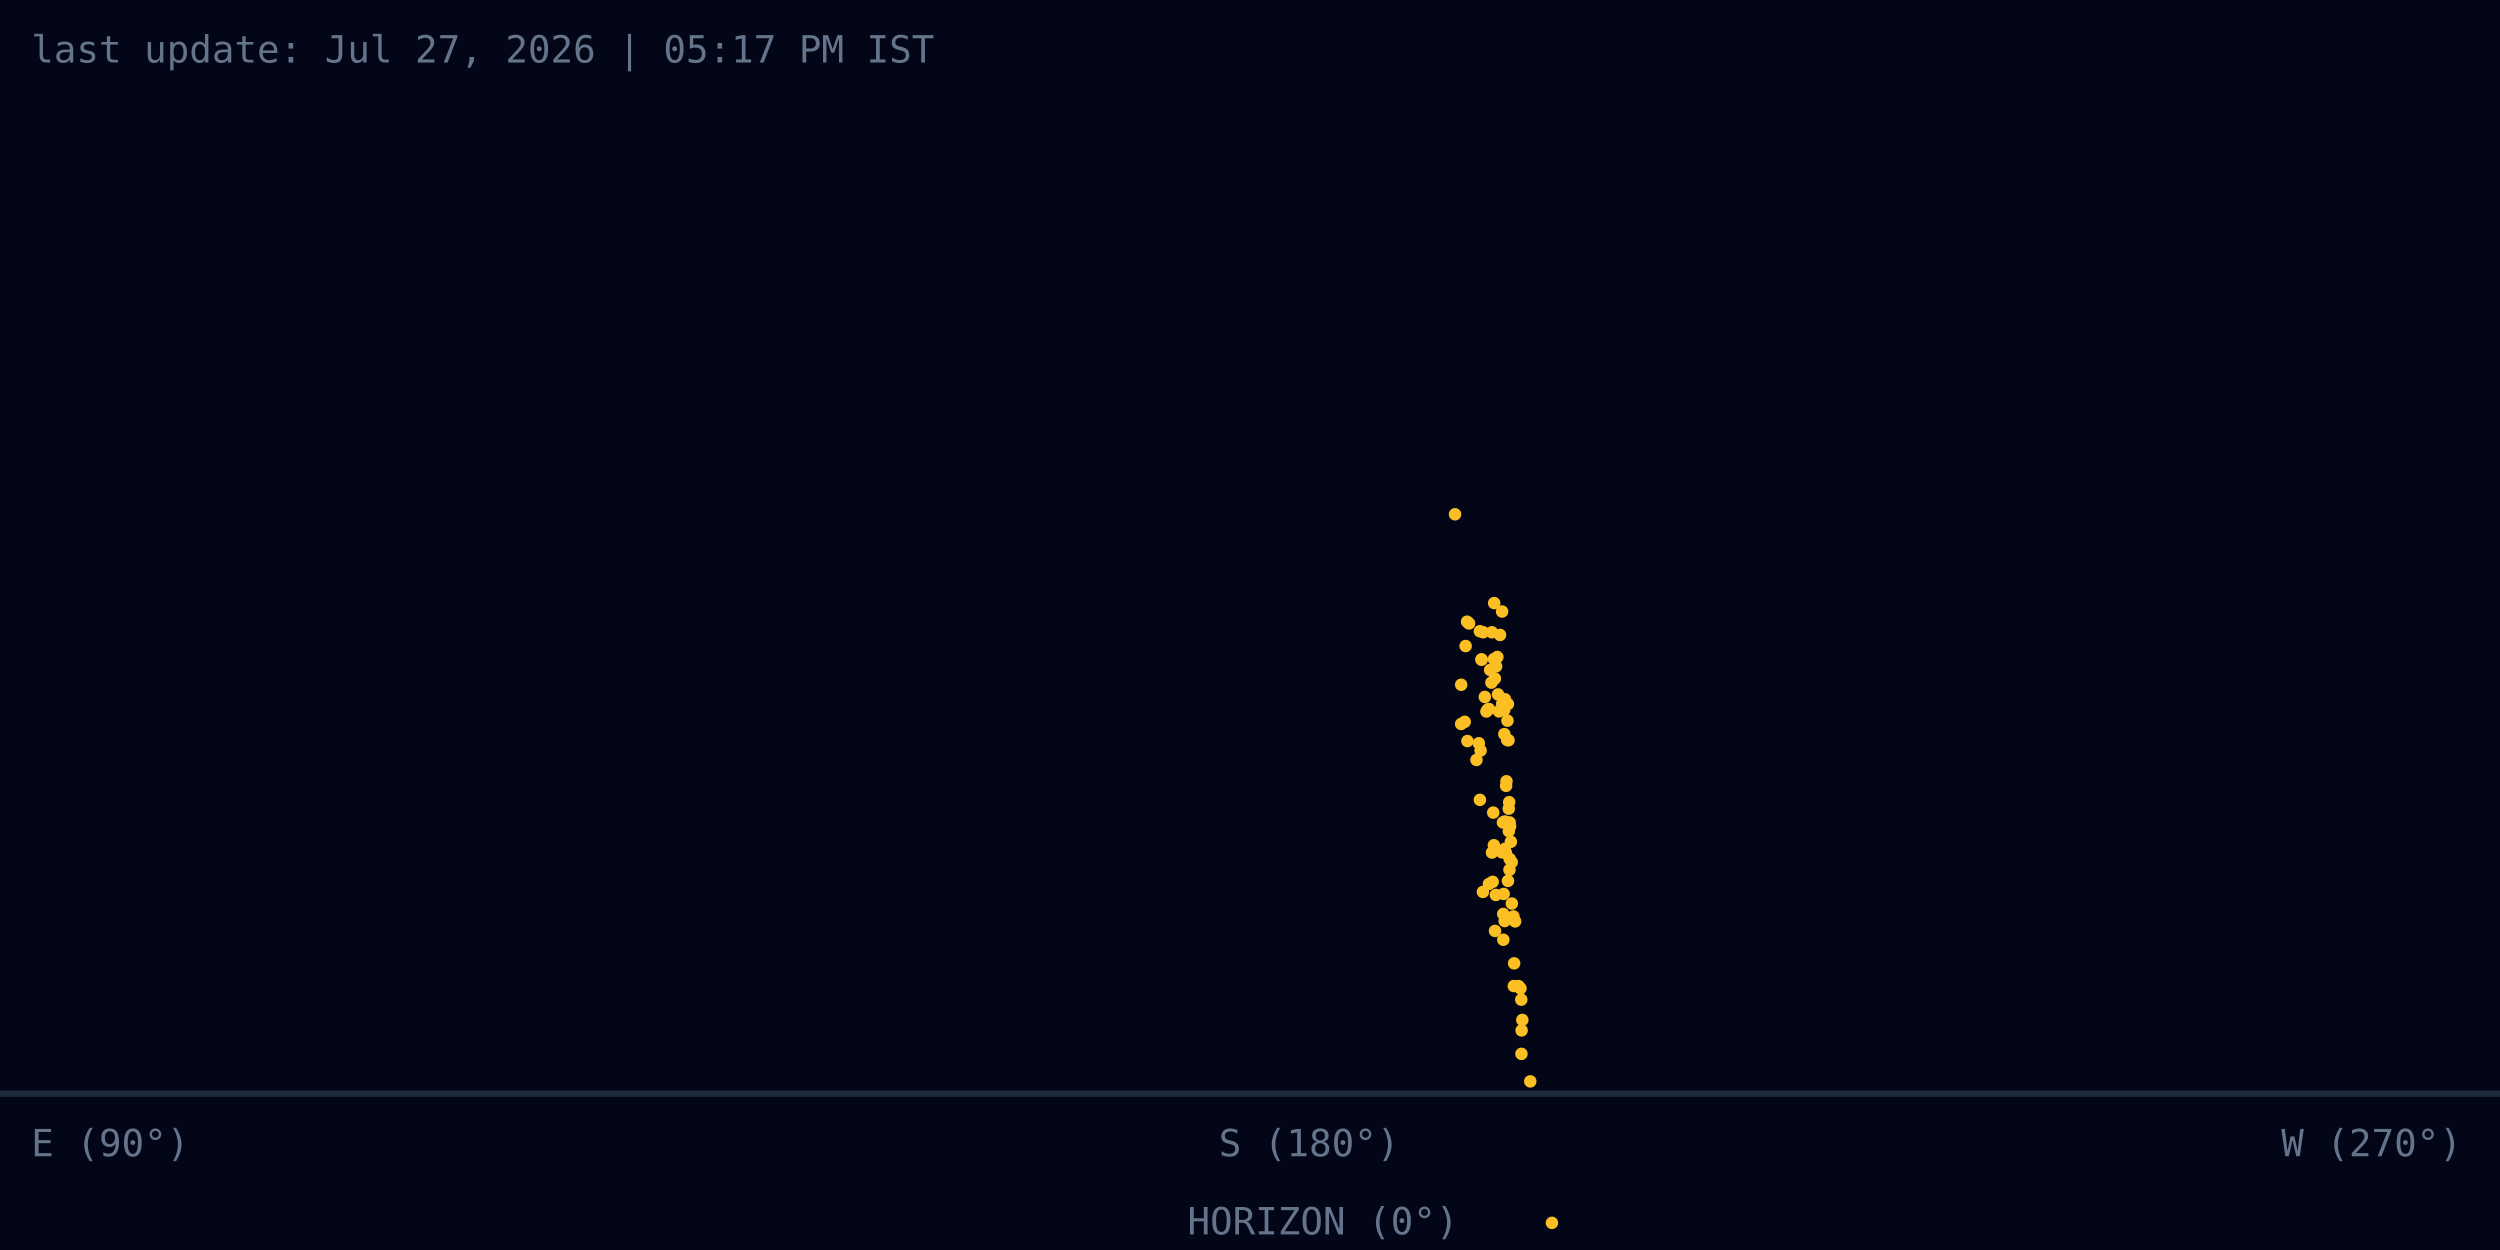
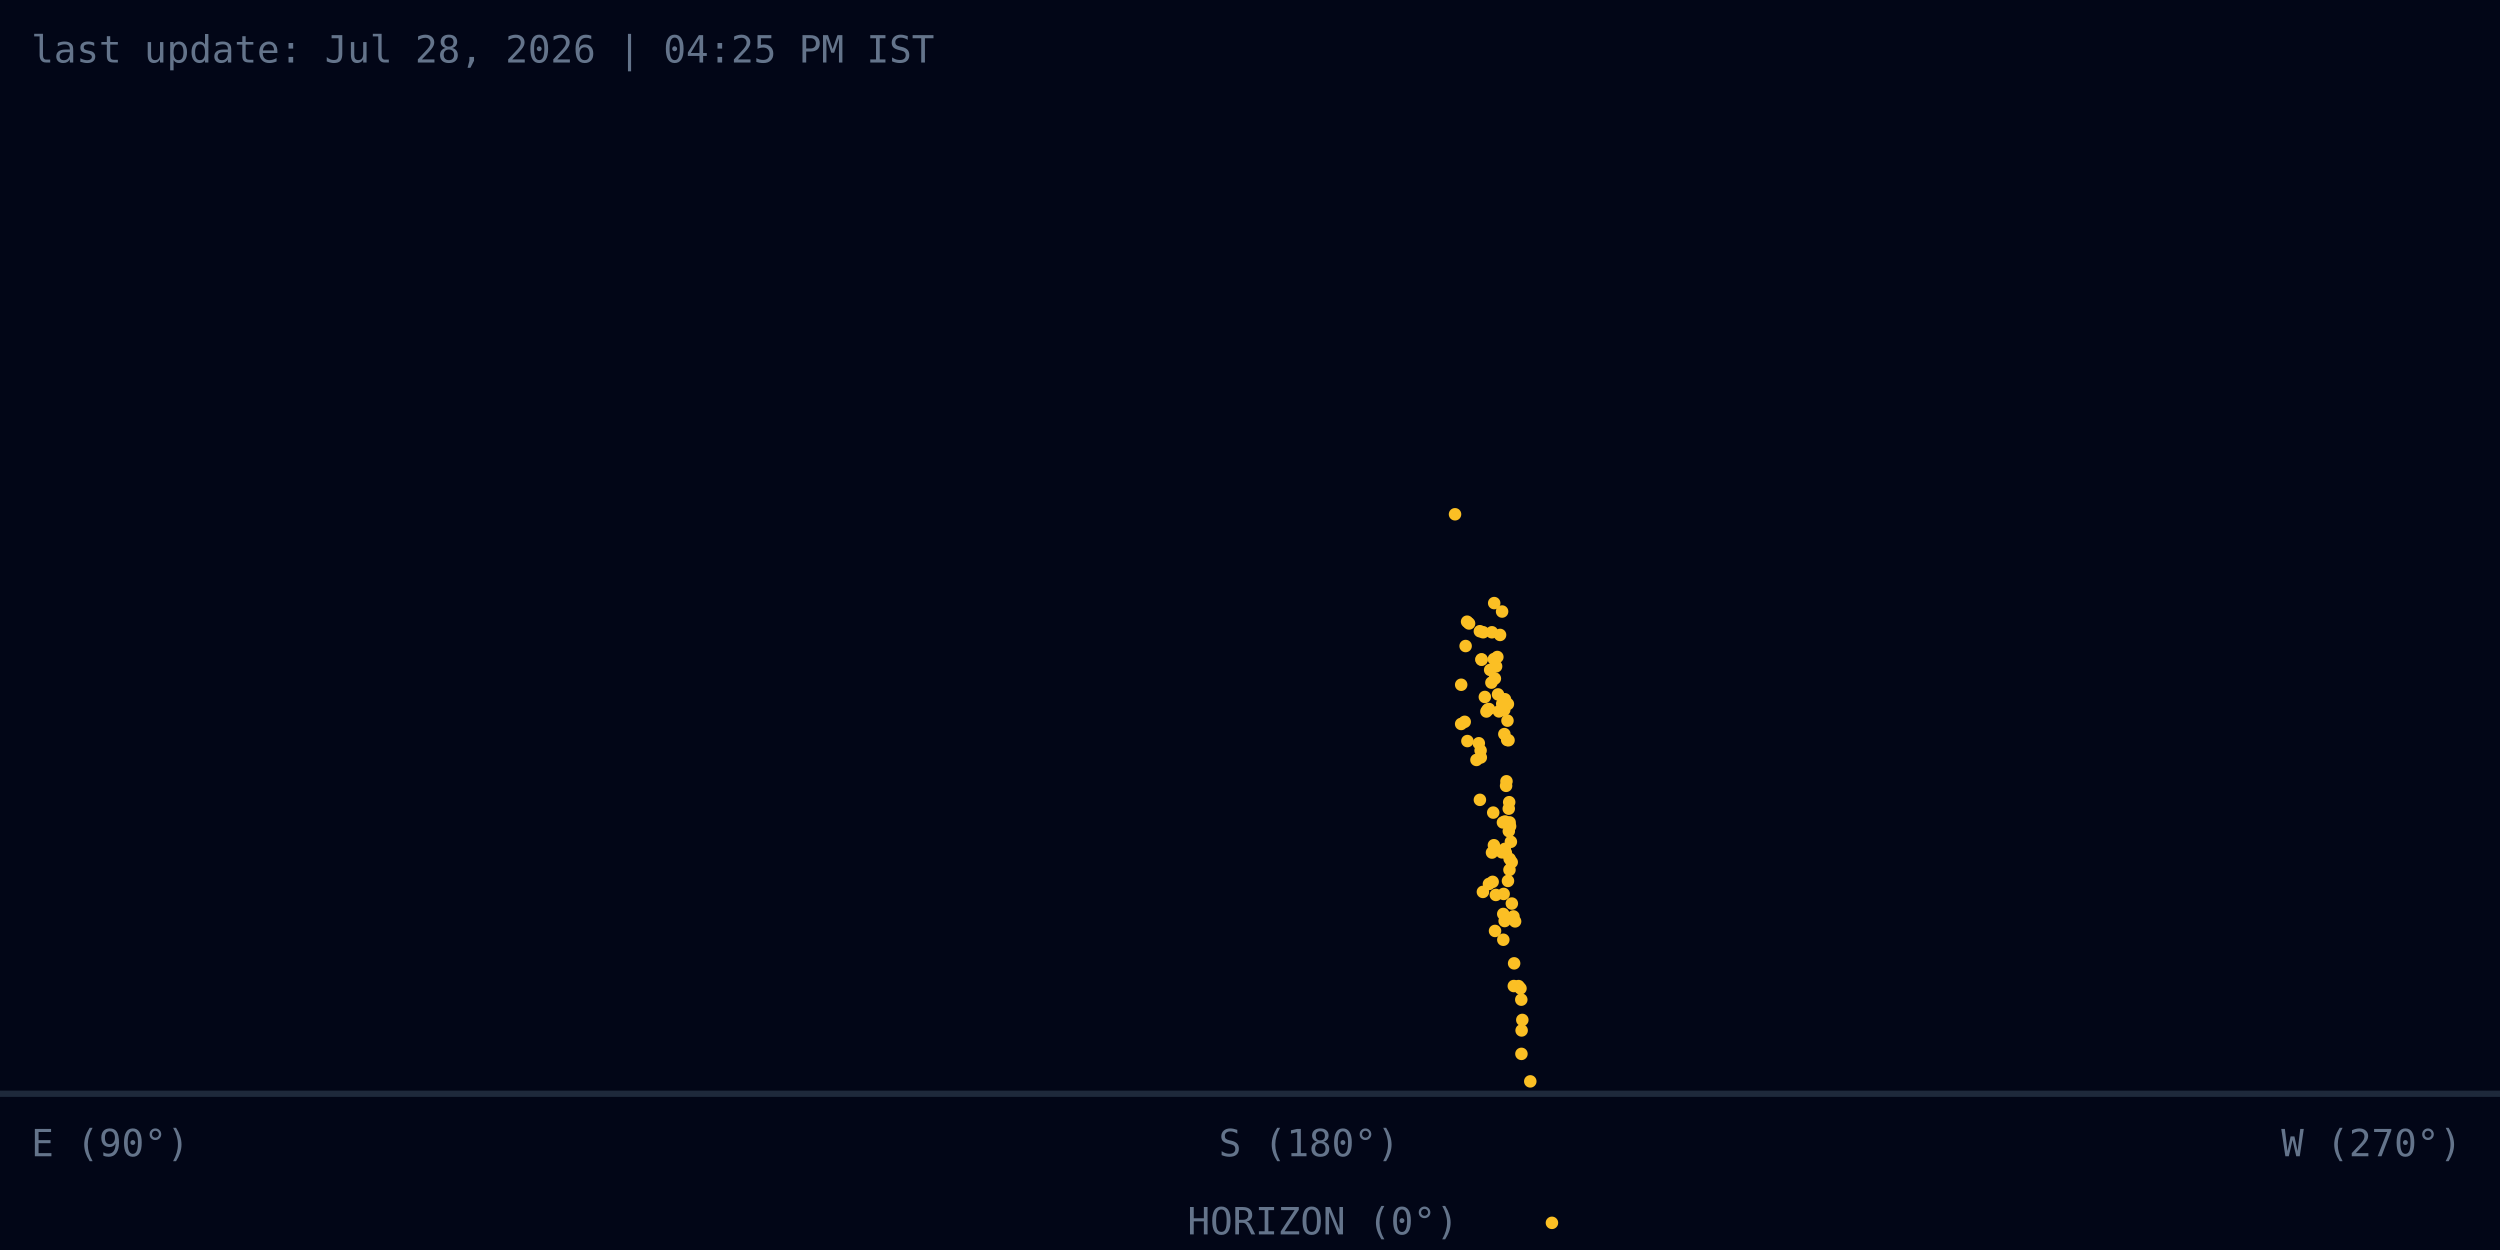
<svg xmlns="http://www.w3.org/2000/svg" width="800" height="400" viewBox="0 0 800 400">
  <rect width="800" height="400" fill="#020617" />
-   <text id="last-update" x="10" y="20" fill="#64748b" font-family="monospace">last update: Jul 27, 2026 | 05:17 PM IST</text>
+   <text id="last-update" x="10" y="20" fill="#64748b" font-family="monospace">last update: Jul 28, 2026 | 04:25 PM IST</text>
  <line x1="0" y1="350" x2="800" y2="350" stroke="#1e293b" stroke-width="2" />
  <text x="380" y="395" fill="#64748b" font-size="12" font-family="monospace">HORIZON (0°)</text>
  <text x="730" y="370" fill="#64748b" font-size="12" font-family="monospace">W (270°)</text>
  <text x="390" y="370" fill="#64748b" font-size="12" font-family="monospace">S (180°)</text>
  <text x="10" y="370" fill="#64748b" font-size="12" font-family="monospace">E (90°)</text>
  <g id="analemma-points">
    <circle cx=" 465.61" cy=" 164.57" r="2" fill="#fbbf24">
 </circle>
    <circle cx=" 467.57" cy=" 231.67" r="2" fill="#fbbf24">
 </circle>
    <circle cx=" 467.58" cy=" 219.12" r="2" fill="#fbbf24">
 </circle>
    <circle cx=" 468.71" cy=" 230.98" r="2" fill="#fbbf24">
 </circle>
    <circle cx=" 469.57" cy=" 237.14" r="2" fill="#fbbf24">
 </circle>
    <circle cx=" 469.00" cy=" 206.73" r="2" fill="#fbbf24">
 </circle>
    <circle cx=" 469.47" cy=" 198.94" r="2" fill="#fbbf24">
 </circle>
    <circle cx=" 470.10" cy=" 199.51" r="2" fill="#fbbf24">
 </circle>
    <circle cx=" 474.53" cy=" 285.41" r="2" fill="#fbbf24">
 </circle>
    <circle cx=" 472.47" cy=" 243.18" r="2" fill="#fbbf24">
 </circle>
    <circle cx=" 473.57" cy=" 255.95" r="2" fill="#fbbf24">
 </circle>
    <circle cx=" 473.22" cy=" 237.84" r="2" fill="#fbbf24">
 </circle>
    <circle cx=" 473.79" cy=" 240.17" r="2" fill="#fbbf24">
 </circle>
    <circle cx=" 473.56" cy=" 201.99" r="2" fill="#fbbf24">
 </circle>
    <circle cx=" 474.09" cy=" 210.99" r="2" fill="#fbbf24">
 </circle>
    <circle cx=" 478.41" cy=" 297.90" r="2" fill="#fbbf24">
 </circle>
    <circle cx=" 477.65" cy=" 282.19" r="2" fill="#fbbf24">
 </circle>
    <circle cx=" 477.44" cy=" 272.82" r="2" fill="#fbbf24">
 </circle>
    <circle cx=" 478.67" cy=" 286.38" r="2" fill="#fbbf24">
 </circle>
    <circle cx=" 478.05" cy=" 270.47" r="2" fill="#fbbf24">
 </circle>
    <circle cx=" 476.85" cy=" 214.37" r="2" fill="#fbbf24">
 </circle>
    <circle cx=" 477.25" cy=" 218.44" r="2" fill="#fbbf24">
 </circle>
    <circle cx=" 481.06" cy=" 300.72" r="2" fill="#fbbf24">
 </circle>
    <circle cx=" 481.04" cy=" 292.47" r="2" fill="#fbbf24">
 </circle>
    <circle cx=" 481.49" cy=" 294.73" r="2" fill="#fbbf24">
 </circle>
    <circle cx=" 481.17" cy=" 286.06" r="2" fill="#fbbf24">
 </circle>
    <circle cx=" 479.37" cy=" 222.21" r="2" fill="#fbbf24">
 </circle>
    <circle cx=" 479.67" cy=" 227.65" r="2" fill="#fbbf24">
 </circle>
    <circle cx=" 498.29" cy=" 411.31" r="2" fill="#fbbf24">
 </circle>
    <circle cx=" 498.34" cy=" 411.53" r="2" fill="#fbbf24">
 </circle>
    <circle cx=" 484.42" cy=" 315.53" r="2" fill="#fbbf24">
 </circle>
    <circle cx=" 486.86" cy=" 337.24" r="2" fill="#fbbf24">
 </circle>
    <circle cx=" 481.87" cy=" 272.88" r="2" fill="#fbbf24">
 </circle>
    <circle cx=" 482.55" cy=" 281.90" r="2" fill="#fbbf24">
 </circle>
    <circle cx=" 481.19" cy=" 226.61" r="2" fill="#fbbf24">
 </circle>
    <circle cx=" 481.39" cy=" 234.91" r="2" fill="#fbbf24">
 </circle>
    <circle cx=" 486.92" cy=" 329.74" r="2" fill="#fbbf24">
 </circle>
    <circle cx=" 483.03" cy=" 278.36" r="2" fill="#fbbf24">
 </circle>
    <circle cx=" 483.79" cy=" 289.14" r="2" fill="#fbbf24">
 </circle>
    <circle cx=" 485.93" cy=" 315.55" r="2" fill="#fbbf24">
 </circle>
    <circle cx=" 484.30" cy=" 293.26" r="2" fill="#fbbf24">
 </circle>
    <circle cx=" 482.30" cy=" 236.80" r="2" fill="#fbbf24">
 </circle>
    <circle cx=" 482.80" cy=" 258.78" r="2" fill="#fbbf24">
 </circle>
    <circle cx=" 501.22" cy=" 413.90" r="2" fill="#fbbf24">
 </circle>
    <circle cx=" 489.69" cy=" 346.04" r="2" fill="#fbbf24">
 </circle>
    <circle cx=" 486.81" cy=" 319.89" r="2" fill="#fbbf24">
 </circle>
    <circle cx=" 484.83" cy=" 294.84" r="2" fill="#fbbf24">
 </circle>
    <circle cx=" 486.55" cy=" 316.29" r="2" fill="#fbbf24">
 </circle>
    <circle cx=" 482.73" cy=" 236.88" r="2" fill="#fbbf24">
 </circle>
    <circle cx=" 483.48" cy=" 269.37" r="2" fill="#fbbf24">
 </circle>
    <circle cx=" 496.62" cy=" 391.31" r="2" fill="#fbbf24">
 </circle>
    <circle cx=" 483.75" cy=" 275.90" r="2" fill="#fbbf24">
 </circle>
    <circle cx=" 483.23" cy=" 264.40" r="2" fill="#fbbf24">
 </circle>
    <circle cx=" 482.94" cy=" 256.70" r="2" fill="#fbbf24">
 </circle>
    <circle cx=" 483.08" cy=" 263.17" r="2" fill="#fbbf24">
 </circle>
    <circle cx=" 482.53" cy=" 225.29" r="2" fill="#fbbf24">
 </circle>
    <circle cx=" 482.39" cy=" 230.61" r="2" fill="#fbbf24">
 </circle>
    <circle cx=" 487.14" cy=" 326.38" r="2" fill="#fbbf24">
 </circle>
    <circle cx=" 482.82" cy=" 265.96" r="2" fill="#fbbf24">
 </circle>
    <circle cx=" 483.09" cy=" 274.84" r="2" fill="#fbbf24">
 </circle>
    <circle cx=" 482.07" cy=" 250.01" r="2" fill="#fbbf24">
 </circle>
    <circle cx=" 481.95" cy=" 251.47" r="2" fill="#fbbf24">
 </circle>
    <circle cx=" 481.58" cy=" 223.76" r="2" fill="#fbbf24">
 </circle>
    <circle cx=" 481.36" cy=" 227.15" r="2" fill="#fbbf24">
 </circle>
    <circle cx=" 484.52" cy=" 308.27" r="2" fill="#fbbf24">
 </circle>
    <circle cx=" 481.59" cy=" 262.88" r="2" fill="#fbbf24">
 </circle>
    <circle cx=" 480.71" cy=" 225.23" r="2" fill="#fbbf24">
 </circle>
    <circle cx=" 481.54" cy=" 271.65" r="2" fill="#fbbf24">
 </circle>
    <circle cx=" 480.94" cy=" 263.18" r="2" fill="#fbbf24">
 </circle>
    <circle cx=" 480.67" cy=" 195.69" r="2" fill="#fbbf24">
 </circle>
    <circle cx=" 480.02" cy=" 203.18" r="2" fill="#fbbf24">
 </circle>
    <circle cx=" 480.62" cy=" 272.75" r="2" fill="#fbbf24">
 </circle>
    <circle cx=" 479.15" cy=" 210.24" r="2" fill="#fbbf24">
 </circle>
    <circle cx=" 478.75" cy=" 213.23" r="2" fill="#fbbf24">
 </circle>
    <circle cx=" 478.36" cy=" 217.14" r="2" fill="#fbbf24">
 </circle>
    <circle cx=" 478.05" cy=" 210.91" r="2" fill="#fbbf24">
 </circle>
    <circle cx=" 478.14" cy=" 192.99" r="2" fill="#fbbf24">
 </circle>
    <circle cx=" 477.41" cy=" 202.33" r="2" fill="#fbbf24">
 </circle>
    <circle cx=" 477.83" cy=" 260.03" r="2" fill="#fbbf24">
 </circle>
    <circle cx=" 476.48" cy=" 226.89" r="2" fill="#fbbf24">
 </circle>
    <circle cx=" 476.07" cy=" 227.06" r="2" fill="#fbbf24">
 </circle>
    <circle cx=" 475.66" cy=" 227.68" r="2" fill="#fbbf24">
 </circle>
    <circle cx=" 475.15" cy=" 223.03" r="2" fill="#fbbf24">
 </circle>
    <circle cx=" 474.61" cy=" 202.32" r="2" fill="#fbbf24">
 </circle>
    <circle cx=" 474.09" cy=" 211.11" r="2" fill="#fbbf24">
 </circle>
    <circle cx=" 476.46" cy=" 282.87" r="2" fill="#fbbf24">
 </circle>
+     <circle cx=" 473.86" cy=" 242.39" r="2" fill="#fbbf24">
+  </circle>
  </g>
</svg>
